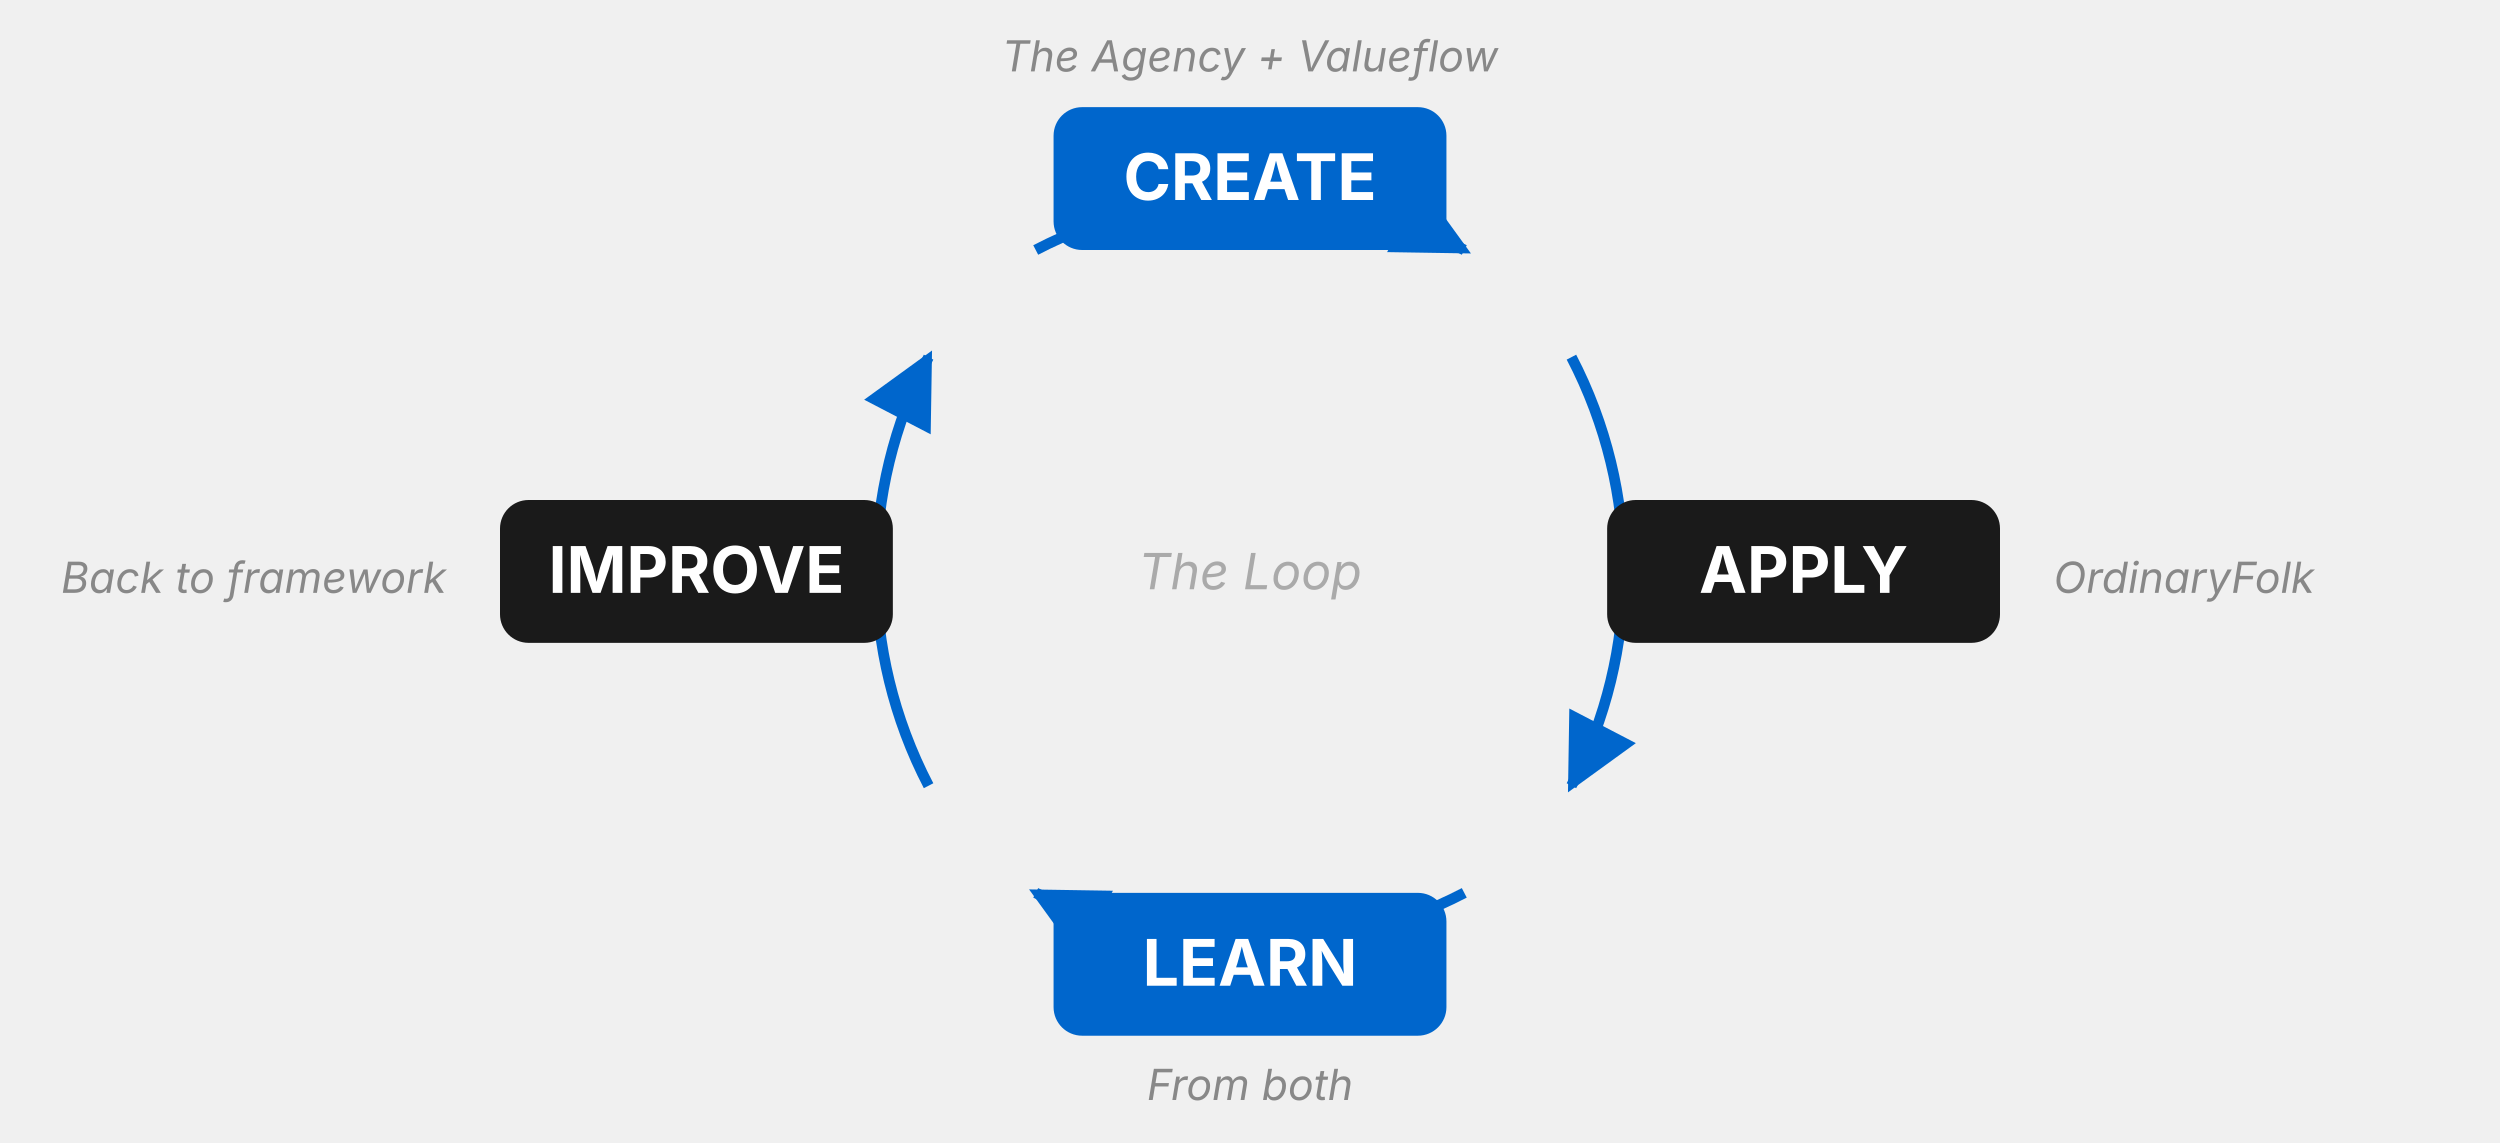
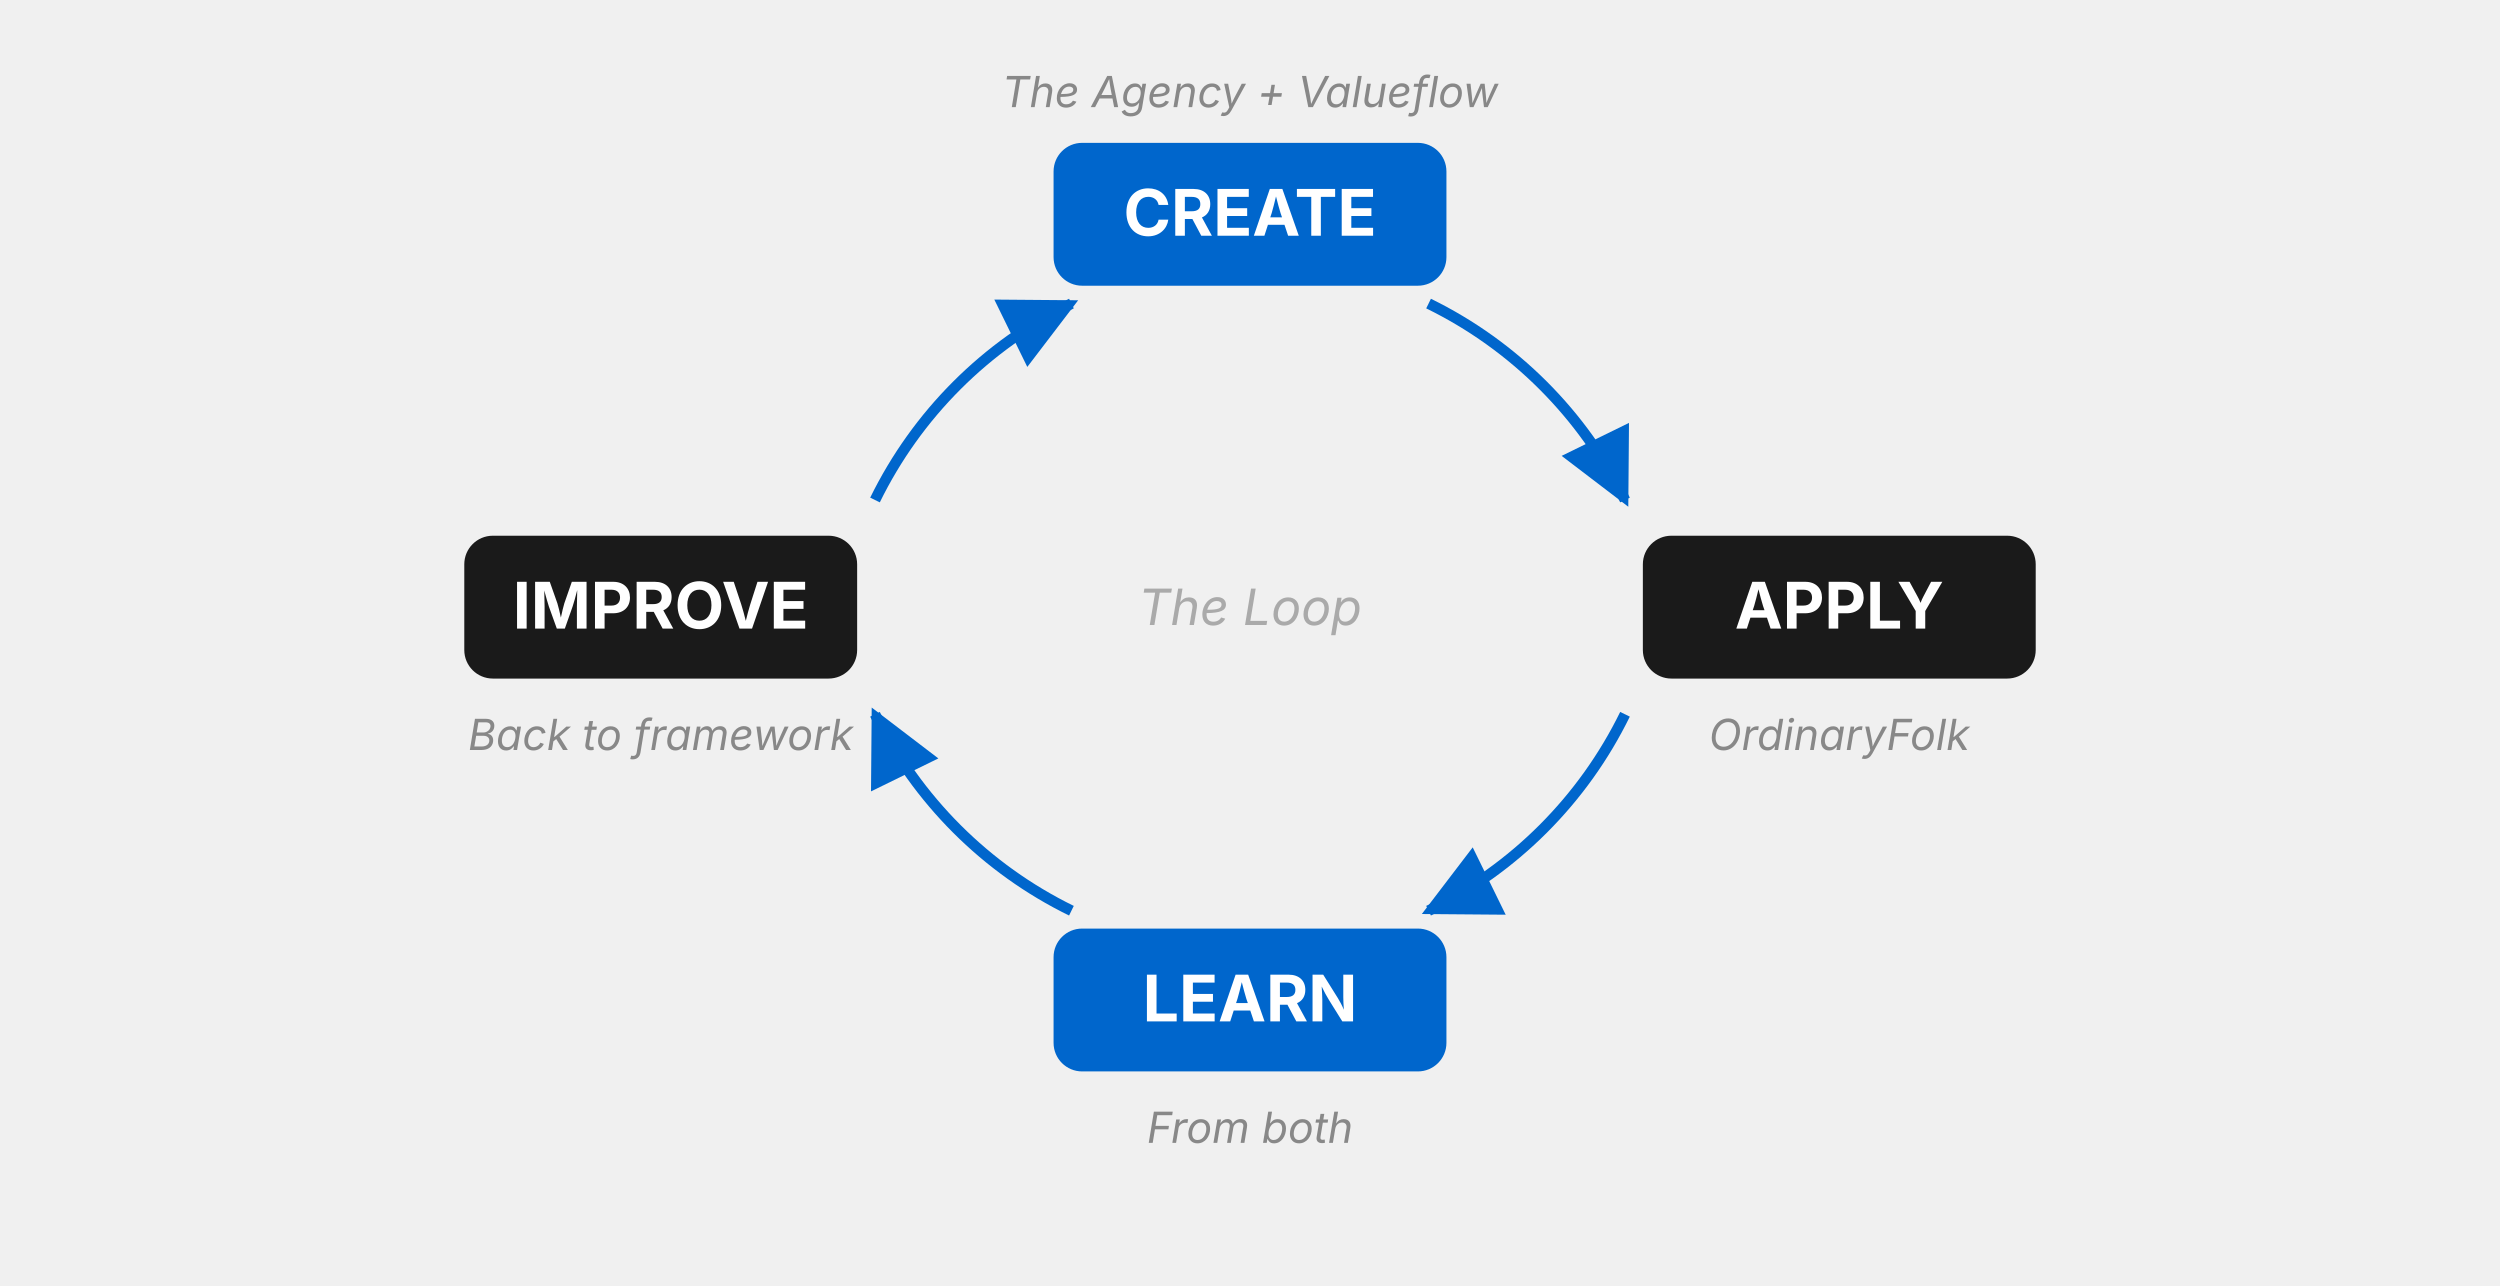
- <svg xmlns="http://www.w3.org/2000/svg" viewBox="0 0 700 320" font-family="system-ui, -apple-system, sans-serif">
+ <svg xmlns="http://www.w3.org/2000/svg" viewBox="0 0 700 360" font-family="system-ui, -apple-system, sans-serif">
  <defs>
    <marker id="arrow" viewBox="0 0 10 10" refX="9" refY="5" markerWidth="7" markerHeight="7" orient="auto-start-reverse">
      <path d="M 0 0 L 10 5 L 0 10 z" fill="#0066cc" />
    </marker>
  </defs>
-   <path d="M 290 70 A 130 130 0 0 1 410 70" fill="none" stroke="#0066cc" stroke-width="3" marker-end="url(#arrow)" />
-   <path d="M 440 100 A 130 130 0 0 1 440 220" fill="none" stroke="#0066cc" stroke-width="3" marker-end="url(#arrow)" />
-   <path d="M 410 250 A 130 130 0 0 1 290 250" fill="none" stroke="#0066cc" stroke-width="3" marker-end="url(#arrow)" />
-   <path d="M 260 220 A 130 130 0 0 1 260 100" fill="none" stroke="#0066cc" stroke-width="3" marker-end="url(#arrow)" />
-   <rect x="295" y="30" width="110" height="40" rx="8" fill="#0066cc" />
-   <text x="350" y="56" text-anchor="middle" font-size="18" font-weight="700" fill="white">CREATE</text>
-   <text x="350" y="20" text-anchor="middle" fill="#888" font-size="12" font-style="italic">The Agency + Valueflow</text>
-   <rect x="450" y="140" width="110" height="40" rx="8" fill="#1a1a1a" />
-   <text x="505" y="166" text-anchor="middle" font-size="18" font-weight="700" fill="white">APPLY</text>
-   <text x="575" y="166" text-anchor="start" fill="#888" font-size="12" font-style="italic">OrdinaryFolk</text>
-   <rect x="295" y="250" width="110" height="40" rx="8" fill="#0066cc" />
-   <text x="350" y="276" text-anchor="middle" font-size="18" font-weight="700" fill="white">LEARN</text>
-   <text x="350" y="308" text-anchor="middle" fill="#888" font-size="12" font-style="italic">From both</text>
-   <rect x="140" y="140" width="110" height="40" rx="8" fill="#1a1a1a" />
-   <text x="195" y="166" text-anchor="middle" font-size="18" font-weight="700" fill="white">IMPROVE</text>
-   <text x="125" y="166" text-anchor="end" fill="#888" font-size="12" font-style="italic">Back to framework</text>
-   <text x="350" y="165" text-anchor="middle" fill="#aaa" font-size="14" font-style="italic">The Loop</text>
+   <path d="M 400 85 A 120 120 0 0 1 455 140" fill="none" stroke="#0066cc" stroke-width="3" marker-end="url(#arrow)" />
+   <path d="M 455 200 A 120 120 0 0 1 400 255" fill="none" stroke="#0066cc" stroke-width="3" marker-end="url(#arrow)" />
+   <path d="M 300 255 A 120 120 0 0 1 245 200" fill="none" stroke="#0066cc" stroke-width="3" marker-end="url(#arrow)" />
+   <path d="M 245 140 A 120 120 0 0 1 300 85" fill="none" stroke="#0066cc" stroke-width="3" marker-end="url(#arrow)" />
+   <rect x="295" y="40" width="110" height="40" rx="8" fill="#0066cc" />
+   <text x="350" y="66" text-anchor="middle" font-size="18" font-weight="700" fill="white">CREATE</text>
+   <text x="350" y="30" text-anchor="middle" fill="#888" font-size="12" font-style="italic">The Agency + Valueflow</text>
+   <rect x="460" y="150" width="110" height="40" rx="8" fill="#1a1a1a" />
+   <text x="515" y="176" text-anchor="middle" font-size="18" font-weight="700" fill="white">APPLY</text>
+   <text x="515" y="210" text-anchor="middle" fill="#888" font-size="12" font-style="italic">OrdinaryFolk</text>
+   <rect x="295" y="260" width="110" height="40" rx="8" fill="#0066cc" />
+   <text x="350" y="286" text-anchor="middle" font-size="18" font-weight="700" fill="white">LEARN</text>
+   <text x="350" y="320" text-anchor="middle" fill="#888" font-size="12" font-style="italic">From both</text>
+   <rect x="130" y="150" width="110" height="40" rx="8" fill="#1a1a1a" />
+   <text x="185" y="176" text-anchor="middle" font-size="18" font-weight="700" fill="white">IMPROVE</text>
+   <text x="185" y="210" text-anchor="middle" fill="#888" font-size="12" font-style="italic">Back to framework</text>
+   <text x="350" y="175" text-anchor="middle" fill="#aaa" font-size="14" font-style="italic">The Loop</text>
</svg>
